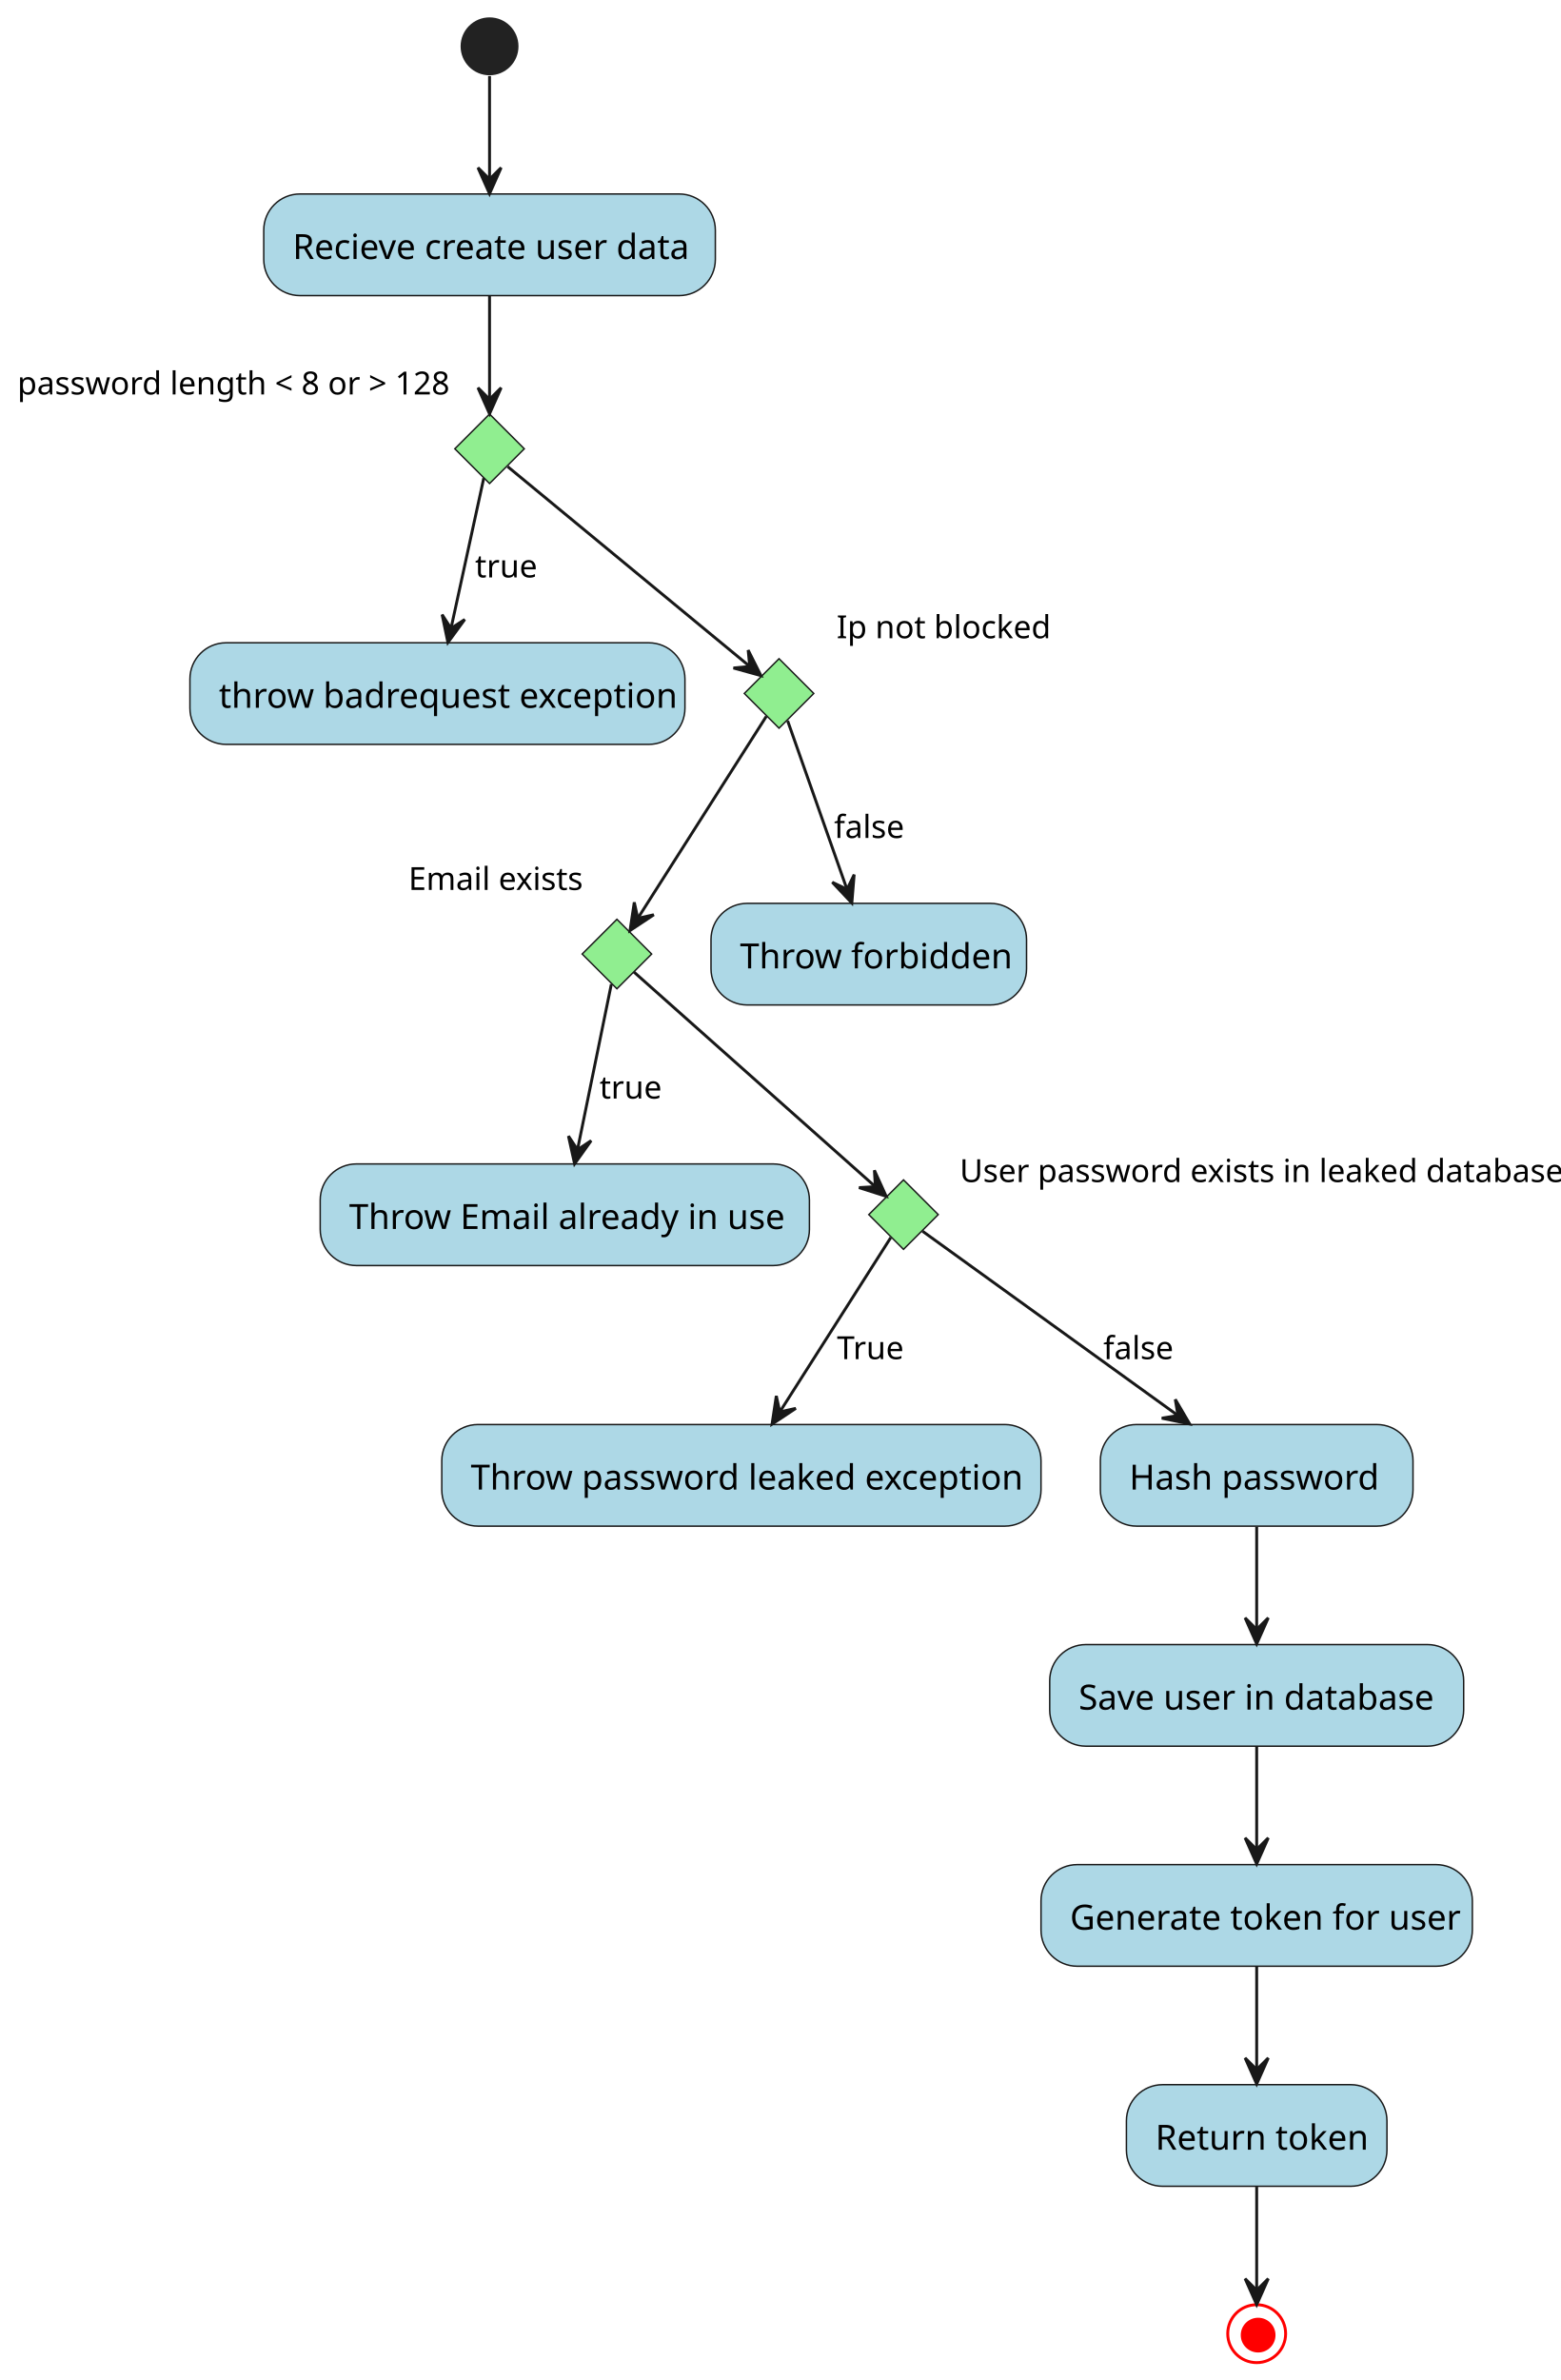
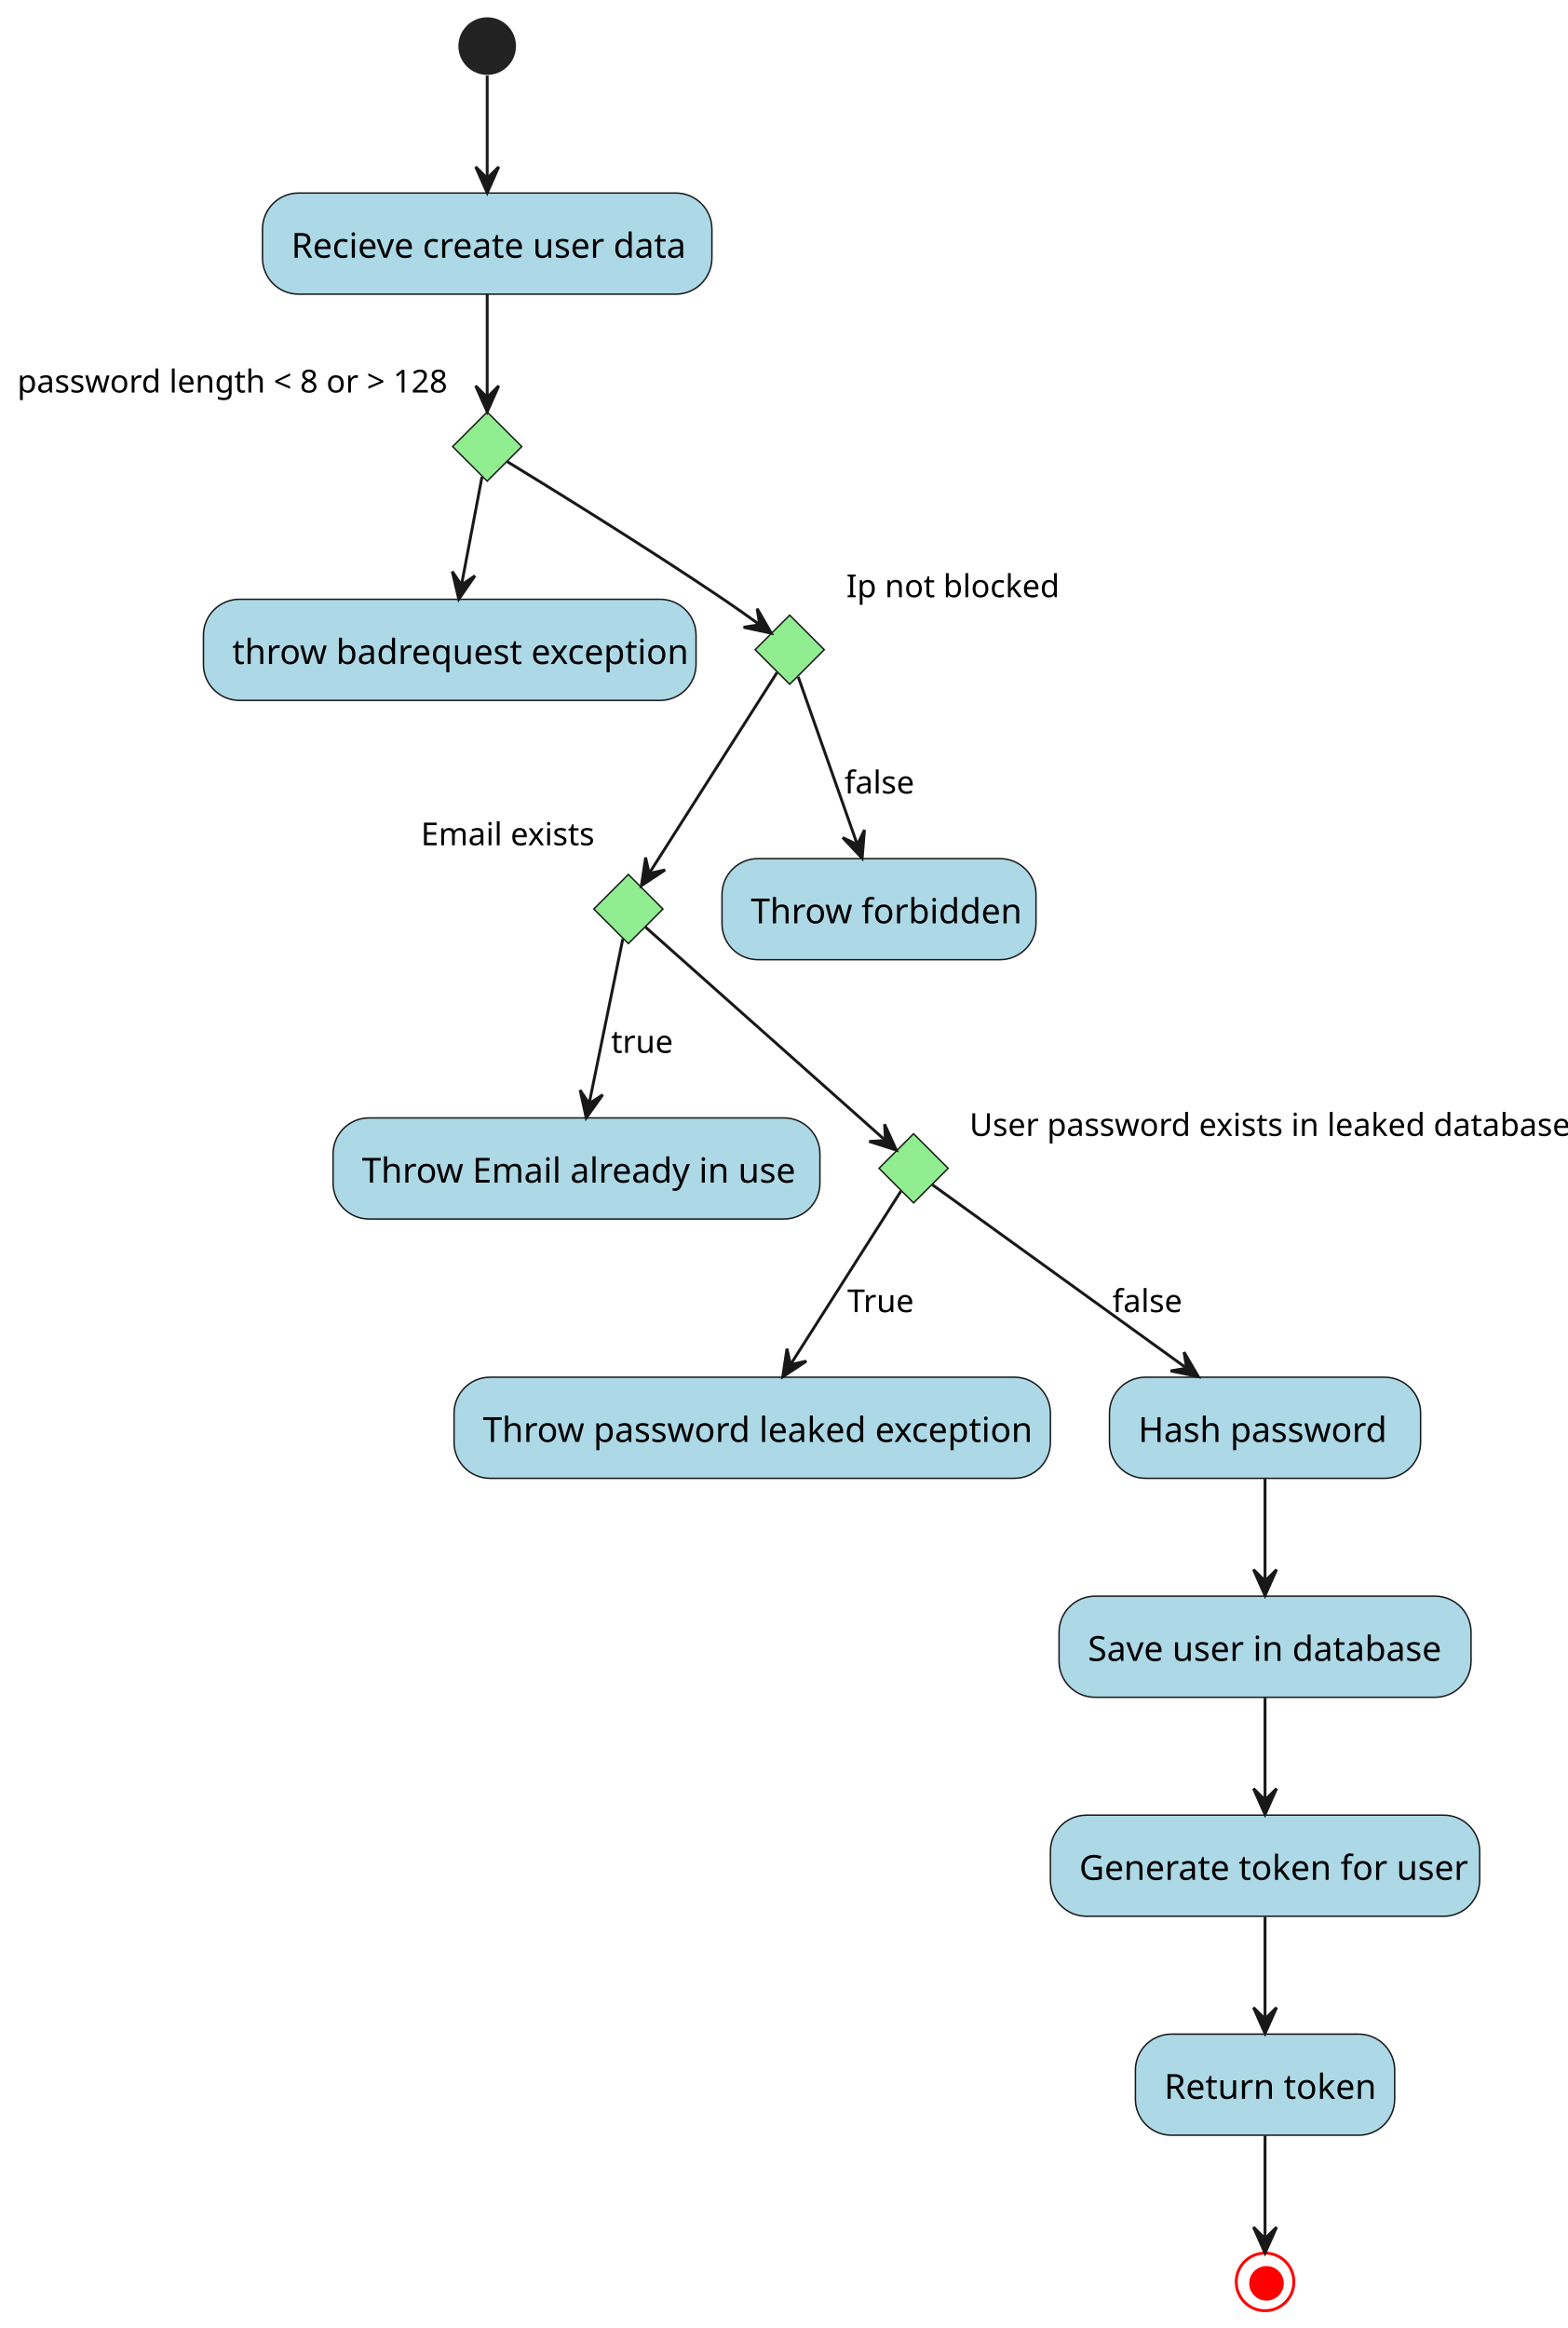
- <svg xmlns="http://www.w3.org/2000/svg" contentStyleType="text/css" height="822px" preserveAspectRatio="none" style="width:539px;height:822px;background:#FFFFFF;" version="1.1" viewBox="0 0 539 822" width="539px" zoomAndPan="magnify">
+ <svg xmlns="http://www.w3.org/2000/svg" contentStyleType="text/css" height="808px" preserveAspectRatio="none" style="width:544px;height:808px;background:#FFFFFF;" version="1.1" viewBox="0 0 544 808" width="544px" zoomAndPan="magnify">
  <defs />
  <g>
    <ellipse cx="169.109" cy="16" fill="#222222" rx="10" ry="10" style="stroke:none;stroke-width:1.0;" />
    <rect fill="#ADD8E6" height="35.094" rx="12.5" ry="12.5" style="stroke:#181818;stroke-width:0.5;" width="156" x="91.109" y="67" />
    <text fill="#000000" font-family="sans-serif" font-size="12" lengthAdjust="spacing" textLength="136" x="101.109" y="89.457">Recieve create user data</text>
    <g id="elem_#5">
      <polygon fill="#90EE90" points="169.109,143,181.109,155,169.109,167,157.109,155,169.109,143" style="stroke:#181818;stroke-width:0.5;" />
    </g>
-     <rect fill="#ADD8E6" height="35.094" rx="12.5" ry="12.5" style="stroke:#181818;stroke-width:0.5;" width="171" x="65.609" y="222" />
-     <text fill="#000000" font-family="sans-serif" font-size="12" lengthAdjust="spacing" textLength="151" x="75.609" y="244.457">throw badrequest exception</text>
+     <rect fill="#ADD8E6" height="35.094" rx="12.5" ry="12.5" style="stroke:#181818;stroke-width:0.5;" width="171" x="70.609" y="208" />
+     <text fill="#000000" font-family="sans-serif" font-size="12" lengthAdjust="spacing" textLength="151" x="80.609" y="230.457">throw badrequest exception</text>
    <g id="elem_#10">
-       <polygon fill="#90EE90" points="269.109,227.5,281.109,239.5,269.109,251.5,257.109,239.5,269.109,227.5" style="stroke:#181818;stroke-width:0.5;" />
+       <polygon fill="#90EE90" points="274.109,213.5,286.109,225.5,274.109,237.5,262.109,225.5,274.109,213.5" style="stroke:#181818;stroke-width:0.5;" />
    </g>
    <g id="elem_#13">
-       <polygon fill="#90EE90" points="213.109,317.5,225.109,329.5,213.109,341.5,201.109,329.5,213.109,317.5" style="stroke:#181818;stroke-width:0.5;" />
+       <polygon fill="#90EE90" points="218.109,303.5,230.109,315.5,218.109,327.5,206.109,315.5,218.109,303.5" style="stroke:#181818;stroke-width:0.5;" />
    </g>
-     <rect fill="#ADD8E6" height="35.094" rx="12.5" ry="12.5" style="stroke:#181818;stroke-width:0.5;" width="169" x="110.609" y="402" />
-     <text fill="#000000" font-family="sans-serif" font-size="12" lengthAdjust="spacing" textLength="149" x="120.609" y="424.457">Throw Email already in use</text>
+     <rect fill="#ADD8E6" height="35.094" rx="12.5" ry="12.5" style="stroke:#181818;stroke-width:0.5;" width="169" x="115.609" y="388" />
+     <text fill="#000000" font-family="sans-serif" font-size="12" lengthAdjust="spacing" textLength="149" x="125.609" y="410.457">Throw Email already in use</text>
    <g id="elem_#18">
-       <polygon fill="#90EE90" points="312.109,407.5,324.109,419.5,312.109,431.5,300.109,419.5,312.109,407.5" style="stroke:#181818;stroke-width:0.5;" />
+       <polygon fill="#90EE90" points="317.109,393.5,329.109,405.5,317.109,417.5,305.109,405.5,317.109,393.5" style="stroke:#181818;stroke-width:0.5;" />
    </g>
-     <rect fill="#ADD8E6" height="35.094" rx="12.5" ry="12.5" style="stroke:#181818;stroke-width:0.5;" width="207" x="152.609" y="492" />
-     <text fill="#000000" font-family="sans-serif" font-size="12" lengthAdjust="spacing" textLength="187" x="162.609" y="514.457">Throw password leaked exception</text>
-     <rect fill="#ADD8E6" height="35.094" rx="12.5" ry="12.5" style="stroke:#181818;stroke-width:0.5;" width="108" x="380.109" y="492" />
-     <text fill="#000000" font-family="sans-serif" font-size="12" lengthAdjust="spacing" textLength="88" x="390.109" y="514.457">Hash password</text>
-     <rect fill="#ADD8E6" height="35.094" rx="12.5" ry="12.5" style="stroke:#181818;stroke-width:0.5;" width="143" x="362.609" y="568" />
-     <text fill="#000000" font-family="sans-serif" font-size="12" lengthAdjust="spacing" textLength="123" x="372.609" y="590.457">Save user in database</text>
-     <rect fill="#ADD8E6" height="35.094" rx="12.5" ry="12.5" style="stroke:#181818;stroke-width:0.5;" width="149" x="359.609" y="644" />
-     <text fill="#000000" font-family="sans-serif" font-size="12" lengthAdjust="spacing" textLength="129" x="369.609" y="666.457">Generate token for user</text>
-     <rect fill="#ADD8E6" height="35.094" rx="12.5" ry="12.5" style="stroke:#181818;stroke-width:0.5;" width="90" x="389.109" y="720" />
-     <text fill="#000000" font-family="sans-serif" font-size="12" lengthAdjust="spacing" textLength="70" x="399.109" y="742.457">Return token</text>
-     <ellipse cx="434.109" cy="806" fill="none" rx="10" ry="10" style="stroke:#FF0000;stroke-width:1.0;" />
-     <ellipse cx="434.609" cy="806.5" fill="#FF0000" rx="6" ry="6" style="stroke:none;stroke-width:1.0;" />
-     <rect fill="#ADD8E6" height="35.094" rx="12.5" ry="12.5" style="stroke:#181818;stroke-width:0.5;" width="109" x="245.609" y="312" />
-     <text fill="#000000" font-family="sans-serif" font-size="12" lengthAdjust="spacing" textLength="89" x="255.609" y="334.457">Throw forbidden</text>
+     <rect fill="#ADD8E6" height="35.094" rx="12.5" ry="12.5" style="stroke:#181818;stroke-width:0.5;" width="207" x="157.609" y="478" />
+     <text fill="#000000" font-family="sans-serif" font-size="12" lengthAdjust="spacing" textLength="187" x="167.609" y="500.457">Throw password leaked exception</text>
+     <rect fill="#ADD8E6" height="35.094" rx="12.5" ry="12.5" style="stroke:#181818;stroke-width:0.5;" width="108" x="385.109" y="478" />
+     <text fill="#000000" font-family="sans-serif" font-size="12" lengthAdjust="spacing" textLength="88" x="395.109" y="500.457">Hash password</text>
+     <rect fill="#ADD8E6" height="35.094" rx="12.5" ry="12.5" style="stroke:#181818;stroke-width:0.5;" width="143" x="367.609" y="554" />
+     <text fill="#000000" font-family="sans-serif" font-size="12" lengthAdjust="spacing" textLength="123" x="377.609" y="576.457">Save user in database</text>
+     <rect fill="#ADD8E6" height="35.094" rx="12.5" ry="12.5" style="stroke:#181818;stroke-width:0.5;" width="149" x="364.609" y="630" />
+     <text fill="#000000" font-family="sans-serif" font-size="12" lengthAdjust="spacing" textLength="129" x="374.609" y="652.457">Generate token for user</text>
+     <rect fill="#ADD8E6" height="35.094" rx="12.5" ry="12.5" style="stroke:#181818;stroke-width:0.5;" width="90" x="394.109" y="706" />
+     <text fill="#000000" font-family="sans-serif" font-size="12" lengthAdjust="spacing" textLength="70" x="404.109" y="728.457">Return token</text>
+     <ellipse cx="439.109" cy="792" fill="none" rx="10" ry="10" style="stroke:#FF0000;stroke-width:1.0;" />
+     <ellipse cx="439.609" cy="792.5" fill="#FF0000" rx="6" ry="6" style="stroke:none;stroke-width:1.0;" />
+     <rect fill="#ADD8E6" height="35.094" rx="12.5" ry="12.5" style="stroke:#181818;stroke-width:0.5;" width="109" x="250.609" y="298" />
+     <text fill="#000000" font-family="sans-serif" font-size="12" lengthAdjust="spacing" textLength="89" x="260.609" y="320.457">Throw forbidden</text>
    <g id="link_start_Recieve create user data">
      <path d="M169.109,26.25 C169.109,35.43 169.109,49.84 169.109,61.9 " fill="none" id="start-to-Recieve create user data" style="stroke:#181818;stroke-width:1.0;" />
      <polygon fill="#181818" points="169.109,66.91,173.109,57.91,169.109,61.91,165.109,57.91,169.109,66.91" style="stroke:#181818;stroke-width:1.0;" />
    </g>
    <g id="link_Recieve create user data_#5">
      <path d="M169.109,102.08 C169.109,112.87 169.109,126.88 169.109,137.63 " fill="none" id="Recieve create user data-to-#5" style="stroke:#181818;stroke-width:1.0;" />
      <polygon fill="#181818" points="169.109,142.92,173.109,133.92,169.109,137.92,165.109,133.92,169.109,142.92" style="stroke:#181818;stroke-width:1.0;" />
      <text fill="#000000" font-family="sans-serif" font-size="11" lengthAdjust="spacing" textLength="143" x="6" y="136.231">password length &lt; 8 or &gt; 128</text>
    </g>
    <g id="link_#5_throw badrequest exception">
-       <path d="M167.109,165.14 C164.409,177.54 159.499,200.05 155.829,216.88 " fill="none" id="#5-to-throw badrequest exception" style="stroke:#181818;stroke-width:1.0;" />
-       <polygon fill="#181818" points="154.729,221.91,160.542,213.959,155.787,217.023,152.723,212.268,154.729,221.91" style="stroke:#181818;stroke-width:1.0;" />
-       <text fill="#000000" font-family="sans-serif" font-size="11" lengthAdjust="spacing" textLength="19" x="164.109" y="199.419">true</text>
+       <path d="M167.299,165.52 C165.479,175.11 162.609,190.23 160.239,202.76 " fill="none" id="#5-to-throw badrequest exception" style="stroke:#181818;stroke-width:1.0;" />
+       <polygon fill="#181818" points="159.249,207.95,164.851,199.849,160.178,203.037,156.99,198.364,159.249,207.95" style="stroke:#181818;stroke-width:1.0;" />
    </g>
    <g id="link_#5_#10">
-       <path d="M175.369,161.16 C192.129,174.99 238.199,213 258.849,230.04 " fill="none" id="#5-to-#10" style="stroke:#181818;stroke-width:1.0;" />
-       <polygon fill="#181818" points="262.859,233.34,258.448,224.534,258.997,230.165,253.367,230.714,262.859,233.34" style="stroke:#181818;stroke-width:1.0;" />
-       <text fill="#000000" font-family="sans-serif" font-size="11" lengthAdjust="spacing" textLength="66" x="288.991" y="220.435">Ip not blocked</text>
+       <path d="M175.999,160.18 C190.209,168.85 223.719,189.52 251.109,208 C255.209,210.77 259.639,213.91 263.509,216.7 " fill="none" id="#5-to-#10" style="stroke:#181818;stroke-width:1.0;" />
+       <polygon fill="#181818" points="267.739,219.78,262.817,211.249,263.697,216.837,258.109,217.717,267.739,219.78" style="stroke:#181818;stroke-width:1.0;" />
+       <text fill="#000000" font-family="sans-serif" font-size="11" lengthAdjust="spacing" textLength="66" x="293.76" y="207.282">Ip not blocked</text>
    </g>
    <g id="link_#10_#13">
-       <path d="M264.719,247.41 C255.109,262.5 232.169,298.54 220.379,317.07 " fill="none" id="#10-to-#13" style="stroke:#181818;stroke-width:1.0;" />
-       <polygon fill="#181818" points="217.639,321.38,225.85,315.94,220.327,317.163,219.103,311.64,217.639,321.38" style="stroke:#181818;stroke-width:1.0;" />
-       <text fill="#000000" font-family="sans-serif" font-size="11" lengthAdjust="spacing" textLength="56" x="141.103" y="307.372">Email exists</text>
+       <path d="M269.719,233.41 C260.109,248.5 237.169,284.54 225.379,303.07 " fill="none" id="#10-to-#13" style="stroke:#181818;stroke-width:1.0;" />
+       <polygon fill="#181818" points="222.639,307.38,230.85,301.94,225.327,303.163,224.103,297.64,222.639,307.38" style="stroke:#181818;stroke-width:1.0;" />
+       <text fill="#000000" font-family="sans-serif" font-size="11" lengthAdjust="spacing" textLength="56" x="146.103" y="293.372">Email exists</text>
    </g>
    <g id="link_#13_Throw Email already in use">
-       <path d="M211.179,339.92 C208.409,353.45 203.229,378.79 199.499,397.04 " fill="none" id="#13-to-Throw Email already in use" style="stroke:#181818;stroke-width:1.0;" />
-       <polygon fill="#181818" points="198.489,401.98,204.208,393.962,199.489,397.081,196.37,392.362,198.489,401.98" style="stroke:#181818;stroke-width:1.0;" />
-       <text fill="#000000" font-family="sans-serif" font-size="11" lengthAdjust="spacing" textLength="19" x="207.109" y="379.419">true</text>
+       <path d="M216.179,325.92 C213.409,339.45 208.229,364.79 204.499,383.04 " fill="none" id="#13-to-Throw Email already in use" style="stroke:#181818;stroke-width:1.0;" />
+       <polygon fill="#181818" points="203.489,387.98,209.208,379.962,204.489,383.081,201.37,378.362,203.489,387.98" style="stroke:#181818;stroke-width:1.0;" />
+       <text fill="#000000" font-family="sans-serif" font-size="11" lengthAdjust="spacing" textLength="19" x="212.109" y="365.419">true</text>
    </g>
    <g id="link_#13_#18">
-       <path d="M219.009,335.74 C235.409,350.32 281.689,391.46 302.159,409.66 " fill="none" id="#13-to-#18" style="stroke:#181818;stroke-width:1.0;" />
-       <polygon fill="#181818" points="306.119,413.17,302.05,404.201,302.382,409.848,296.735,410.18,306.119,413.17" style="stroke:#181818;stroke-width:1.0;" />
-       <text fill="#000000" font-family="sans-serif" font-size="11" lengthAdjust="spacing" textLength="201" x="331.519" y="408.253">User password exists in leaked database</text>
+       <path d="M224.009,321.74 C240.409,336.32 286.689,377.46 307.159,395.66 " fill="none" id="#13-to-#18" style="stroke:#181818;stroke-width:1.0;" />
+       <polygon fill="#181818" points="311.119,399.17,307.05,390.201,307.382,395.848,301.735,396.18,311.119,399.17" style="stroke:#181818;stroke-width:1.0;" />
+       <text fill="#000000" font-family="sans-serif" font-size="11" lengthAdjust="spacing" textLength="201" x="336.519" y="394.253">User password exists in leaked database</text>
    </g>
    <g id="link_#18_Throw password leaked exception">
-       <path d="M307.719,427.41 C299.569,440.21 281.809,468.12 269.409,487.59 " fill="none" id="#18-to-Throw password leaked exception" style="stroke:#181818;stroke-width:1.0;" />
-       <polygon fill="#181818" points="266.699,491.86,274.909,486.42,269.387,487.644,268.163,482.12,266.699,491.86" style="stroke:#181818;stroke-width:1.0;" />
-       <text fill="#000000" font-family="sans-serif" font-size="11" lengthAdjust="spacing" textLength="22" x="289.109" y="469.419">True</text>
+       <path d="M312.719,413.41 C304.569,426.21 286.809,454.12 274.409,473.59 " fill="none" id="#18-to-Throw password leaked exception" style="stroke:#181818;stroke-width:1.0;" />
+       <polygon fill="#181818" points="271.699,477.86,279.909,472.42,274.387,473.644,273.163,468.12,271.699,477.86" style="stroke:#181818;stroke-width:1.0;" />
+       <text fill="#000000" font-family="sans-serif" font-size="11" lengthAdjust="spacing" textLength="22" x="294.109" y="455.419">True</text>
    </g>
    <g id="link_#18_Hash password">
-       <path d="M318.669,425.23 C334.989,437 378.179,468.16 406.849,488.84 " fill="none" id="#18-to-Hash password" style="stroke:#181818;stroke-width:1.0;" />
-       <polygon fill="#181818" points="410.969,491.81,405.993,483.311,406.909,488.893,401.326,489.808,410.969,491.81" style="stroke:#181818;stroke-width:1.0;" />
-       <text fill="#000000" font-family="sans-serif" font-size="11" lengthAdjust="spacing" textLength="24" x="381.109" y="469.419">false</text>
+       <path d="M323.669,411.23 C339.989,423 383.179,454.16 411.849,474.84 " fill="none" id="#18-to-Hash password" style="stroke:#181818;stroke-width:1.0;" />
+       <polygon fill="#181818" points="415.969,477.81,410.993,469.311,411.909,474.893,406.326,475.808,415.969,477.81" style="stroke:#181818;stroke-width:1.0;" />
+       <text fill="#000000" font-family="sans-serif" font-size="11" lengthAdjust="spacing" textLength="24" x="386.109" y="455.419">false</text>
    </g>
    <g id="link_Hash password_Save user in database">
-       <path d="M434.109,527.29 C434.109,537.79 434.109,551.43 434.109,562.75 " fill="none" id="Hash password-to-Save user in database" style="stroke:#181818;stroke-width:1.0;" />
-       <polygon fill="#181818" points="434.109,567.77,438.109,558.77,434.109,562.77,430.109,558.77,434.109,567.77" style="stroke:#181818;stroke-width:1.0;" />
+       <path d="M439.109,513.29 C439.109,523.79 439.109,537.43 439.109,548.75 " fill="none" id="Hash password-to-Save user in database" style="stroke:#181818;stroke-width:1.0;" />
+       <polygon fill="#181818" points="439.109,553.77,443.109,544.77,439.109,548.77,435.109,544.77,439.109,553.77" style="stroke:#181818;stroke-width:1.0;" />
    </g>
    <g id="link_Save user in database_Generate token for user">
-       <path d="M434.109,603.29 C434.109,613.79 434.109,627.43 434.109,638.75 " fill="none" id="Save user in database-to-Generate token for user" style="stroke:#181818;stroke-width:1.0;" />
-       <polygon fill="#181818" points="434.109,643.77,438.109,634.77,434.109,638.77,430.109,634.77,434.109,643.77" style="stroke:#181818;stroke-width:1.0;" />
+       <path d="M439.109,589.29 C439.109,599.79 439.109,613.43 439.109,624.75 " fill="none" id="Save user in database-to-Generate token for user" style="stroke:#181818;stroke-width:1.0;" />
+       <polygon fill="#181818" points="439.109,629.77,443.109,620.77,439.109,624.77,435.109,620.77,439.109,629.77" style="stroke:#181818;stroke-width:1.0;" />
    </g>
    <g id="link_Generate token for user_Return token">
-       <path d="M434.109,679.29 C434.109,689.79 434.109,703.43 434.109,714.75 " fill="none" id="Generate token for user-to-Return token" style="stroke:#181818;stroke-width:1.0;" />
-       <polygon fill="#181818" points="434.109,719.77,438.109,710.77,434.109,714.77,430.109,710.77,434.109,719.77" style="stroke:#181818;stroke-width:1.0;" />
+       <path d="M439.109,665.29 C439.109,675.79 439.109,689.43 439.109,700.75 " fill="none" id="Generate token for user-to-Return token" style="stroke:#181818;stroke-width:1.0;" />
+       <polygon fill="#181818" points="439.109,705.77,443.109,696.77,439.109,700.77,435.109,696.77,439.109,705.77" style="stroke:#181818;stroke-width:1.0;" />
    </g>
    <g id="link_Return token_end">
-       <path d="M434.109,755.28 C434.109,766.29 434.109,780.52 434.109,790.94 " fill="none" id="Return token-to-end" style="stroke:#181818;stroke-width:1.0;" />
-       <polygon fill="#181818" points="434.109,796,438.109,787,434.109,791,430.109,787,434.109,796" style="stroke:#181818;stroke-width:1.0;" />
+       <path d="M439.109,741.28 C439.109,752.29 439.109,766.52 439.109,776.94 " fill="none" id="Return token-to-end" style="stroke:#181818;stroke-width:1.0;" />
+       <polygon fill="#181818" points="439.109,782,443.109,773,439.109,777,435.109,773,439.109,782" style="stroke:#181818;stroke-width:1.0;" />
    </g>
    <g id="link_#10_Throw forbidden">
-       <path d="M272.079,248.94 C276.739,262.15 285.889,288.14 292.469,306.82 " fill="none" id="#10-to-Throw forbidden" style="stroke:#181818;stroke-width:1.0;" />
-       <polygon fill="#181818" points="294.259,311.88,295.058,302.064,292.606,307.161,287.508,304.709,294.259,311.88" style="stroke:#181818;stroke-width:1.0;" />
-       <text fill="#000000" font-family="sans-serif" font-size="11" lengthAdjust="spacing" textLength="24" x="288.109" y="289.419">false</text>
+       <path d="M277.079,234.94 C281.739,248.15 290.889,274.14 297.469,292.82 " fill="none" id="#10-to-Throw forbidden" style="stroke:#181818;stroke-width:1.0;" />
+       <polygon fill="#181818" points="299.259,297.88,300.058,288.064,297.606,293.161,292.508,290.709,299.259,297.88" style="stroke:#181818;stroke-width:1.0;" />
+       <text fill="#000000" font-family="sans-serif" font-size="11" lengthAdjust="spacing" textLength="24" x="293.109" y="275.419">false</text>
    </g>
  </g>
</svg>
